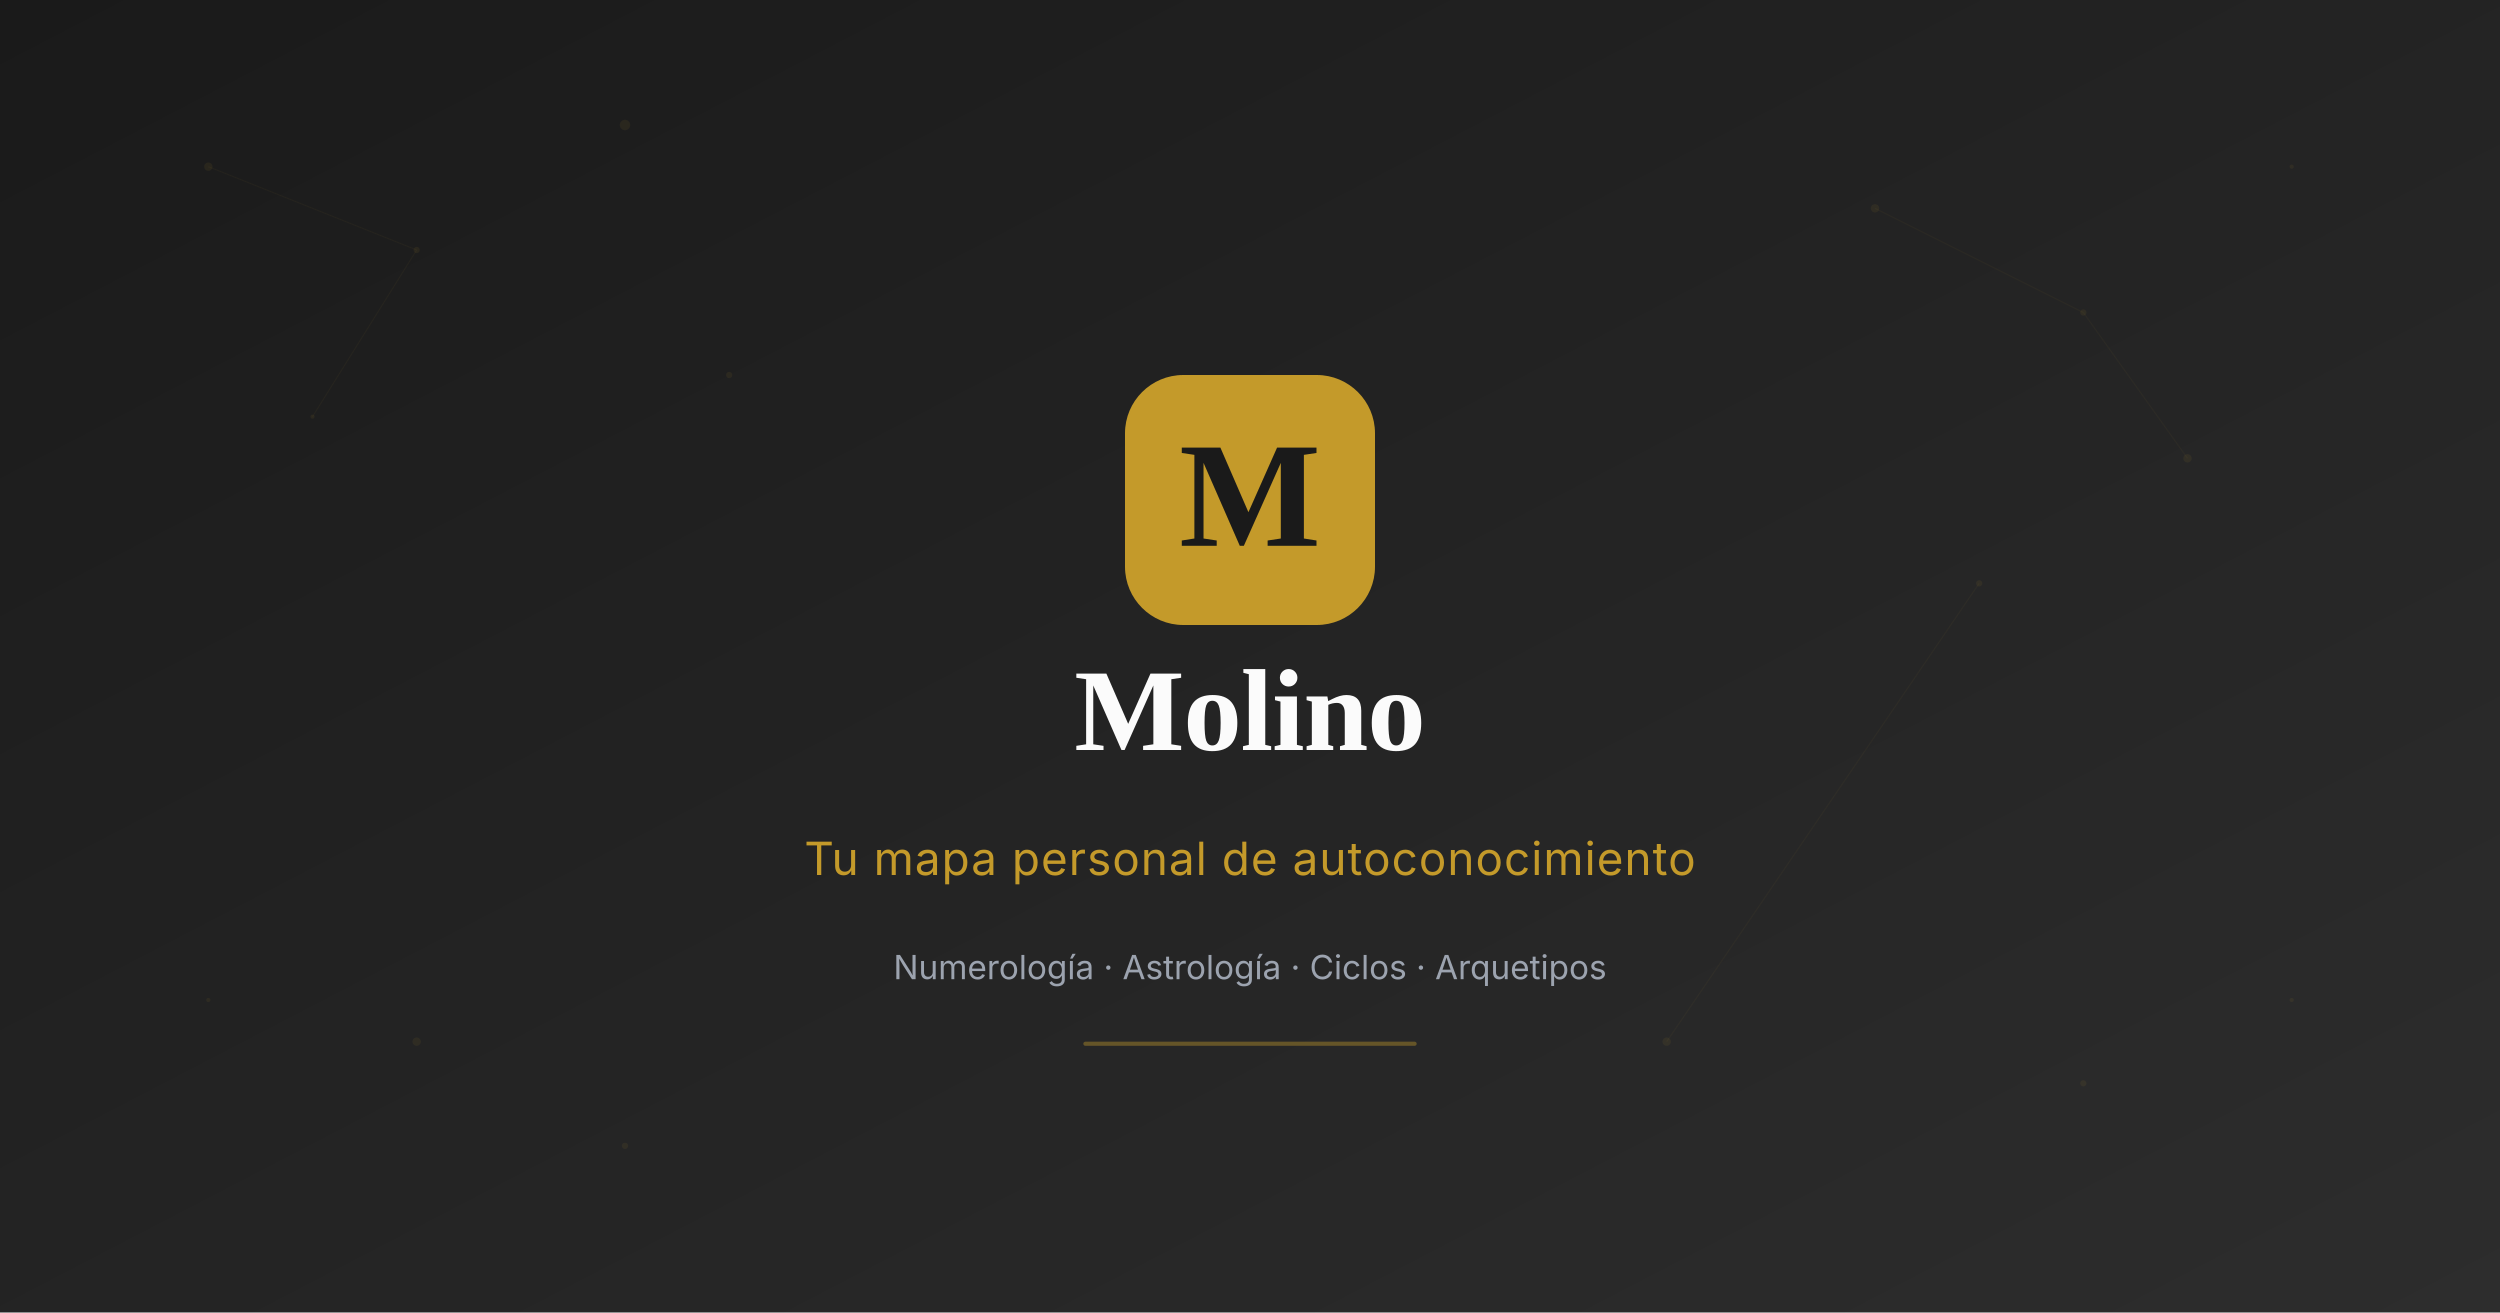
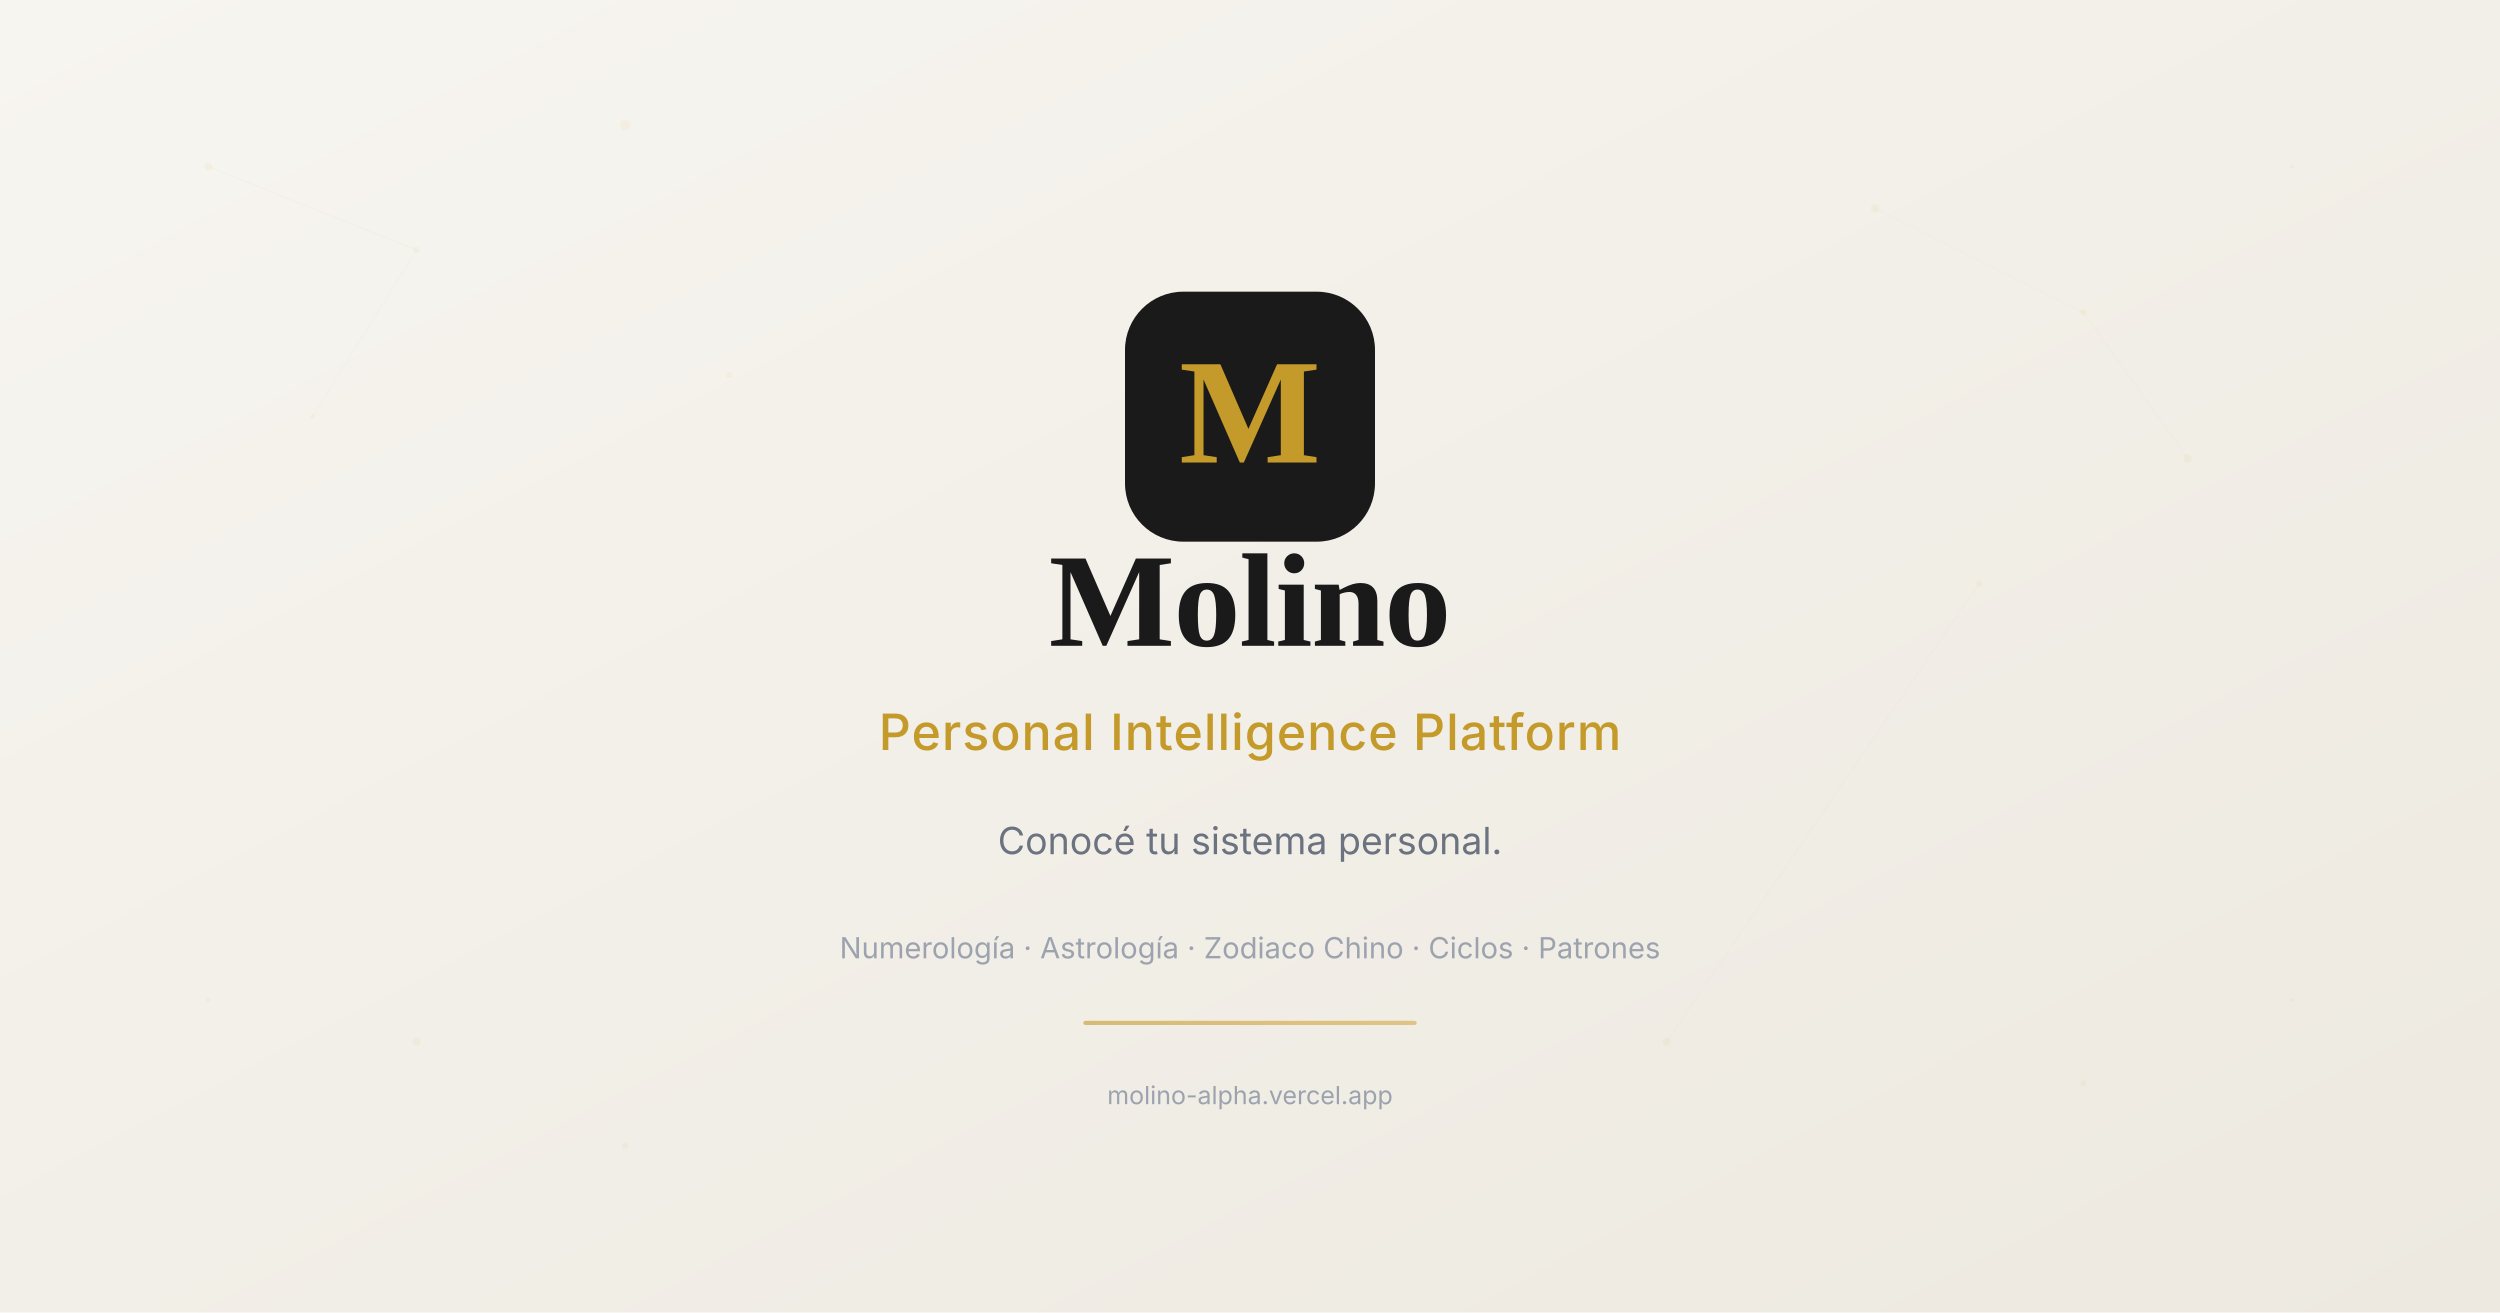
<svg xmlns="http://www.w3.org/2000/svg" viewBox="0 0 1200 630" width="1200" height="630">
  <defs>
    <linearGradient id="bg" x1="0%" y1="0%" x2="100%" y2="100%">
-       <stop offset="0%" style="stop-color:#1A1A1A;stop-opacity:1" />
-       <stop offset="100%" style="stop-color:#2D2D2D;stop-opacity:1" />
+       <stop offset="0%" style="stop-color:#F7F5F0;stop-opacity:1" />
+       <stop offset="100%" style="stop-color:#EDE9E0;stop-opacity:1" />
+     </linearGradient>
+     <linearGradient id="accent" x1="0%" y1="0%" x2="100%" y2="0%">
+       <stop offset="0%" style="stop-color:#C49A2A;stop-opacity:1" />
+       <stop offset="100%" style="stop-color:#D4A843;stop-opacity:1" />
    </linearGradient>
  </defs>
  <rect width="1200" height="630" fill="url(#bg)" />
-   <g opacity="0.08" fill="#C49A2A">
+   <g opacity="0.06" fill="#C49A2A">
    <circle cx="100" cy="80" r="2" />
    <circle cx="200" cy="120" r="1.5" />
    <circle cx="150" cy="200" r="1" />
    <circle cx="300" cy="60" r="2.5" />
    <circle cx="350" cy="180" r="1.5" />
    <circle cx="900" cy="100" r="2" />
    <circle cx="1000" cy="150" r="1.5" />
    <circle cx="1100" cy="80" r="1" />
    <circle cx="1050" cy="220" r="2" />
    <circle cx="950" cy="280" r="1.5" />
    <circle cx="800" cy="500" r="2" />
    <circle cx="1000" cy="520" r="1.5" />
    <circle cx="1100" cy="480" r="1" />
    <circle cx="200" cy="500" r="2" />
    <circle cx="300" cy="550" r="1.5" />
    <circle cx="100" cy="480" r="1" />
  </g>
-   <g opacity="0.05" stroke="#C49A2A" stroke-width="0.5" fill="none">
+   <g opacity="0.04" stroke="#C49A2A" stroke-width="0.5" fill="none">
    <line x1="100" y1="80" x2="200" y2="120" />
    <line x1="200" y1="120" x2="150" y2="200" />
    <line x1="900" y1="100" x2="1000" y2="150" />
    <line x1="1000" y1="150" x2="1050" y2="220" />
    <line x1="800" y1="500" x2="950" y2="280" />
  </g>
-   <g transform="translate(540, 180)">
-     <rect x="0" y="0" width="120" height="120" rx="28" fill="#C49A2A" />
-     <text x="60" y="82" font-family="Georgia, 'Times New Roman', serif" font-size="72" font-weight="700" fill="#1A1A1A" text-anchor="middle">M</text>
+   <g transform="translate(540, 140)">
+     <rect x="0" y="0" width="120" height="120" rx="28" fill="#1A1A1A" />
+     <text x="60" y="82" font-family="Georgia, 'Times New Roman', serif" font-size="72" font-weight="700" fill="#C49A2A" text-anchor="middle">M</text>
  </g>
-   <text x="600" y="360" font-family="Georgia, 'Times New Roman', serif" font-size="56" font-weight="600" fill="#FBFBFB" text-anchor="middle" letter-spacing="-0.5">Molino</text>
-   <text x="600" y="420" font-family="'Inter', -apple-system, BlinkMacSystemFont, sans-serif" font-size="22" fill="#C49A2A" text-anchor="middle" letter-spacing="0.5">Tu mapa personal de autoconocimiento</text>
-   <text x="600" y="470" font-family="'Inter', -apple-system, BlinkMacSystemFont, sans-serif" font-size="16" fill="#9CA3AF" text-anchor="middle">Numerología · Astrología · Ciclos · Arquetipos</text>
-   <rect x="520" y="500" width="160" height="2" rx="1" fill="#C49A2A" opacity="0.4" />
+   <text x="600" y="310" font-family="Georgia, 'Times New Roman', serif" font-size="64" font-weight="600" fill="#1A1A1A" text-anchor="middle" letter-spacing="-0.5">Molino</text>
+   <text x="600" y="360" font-family="'Inter', -apple-system, BlinkMacSystemFont, sans-serif" font-size="24" fill="#C49A2A" text-anchor="middle" letter-spacing="0.5" font-weight="500">Personal Intelligence Platform</text>
+   <text x="600" y="410" font-family="'Inter', -apple-system, BlinkMacSystemFont, sans-serif" font-size="18" fill="#6B7280" text-anchor="middle">Conocé tu sistema personal.</text>
+   <text x="600" y="460" font-family="'Inter', -apple-system, BlinkMacSystemFont, sans-serif" font-size="14" fill="#9CA3AF" text-anchor="middle">Numerología · Astrología · Zodiaco Chino · Ciclos · Patrones</text>
+   <rect x="520" y="490" width="160" height="2" rx="1" fill="url(#accent)" opacity="0.6" />
+   <text x="600" y="530" font-family="'Inter', -apple-system, BlinkMacSystemFont, sans-serif" font-size="12" fill="#9CA3AF" text-anchor="middle">molino-alpha.vercel.app</text>
</svg>
